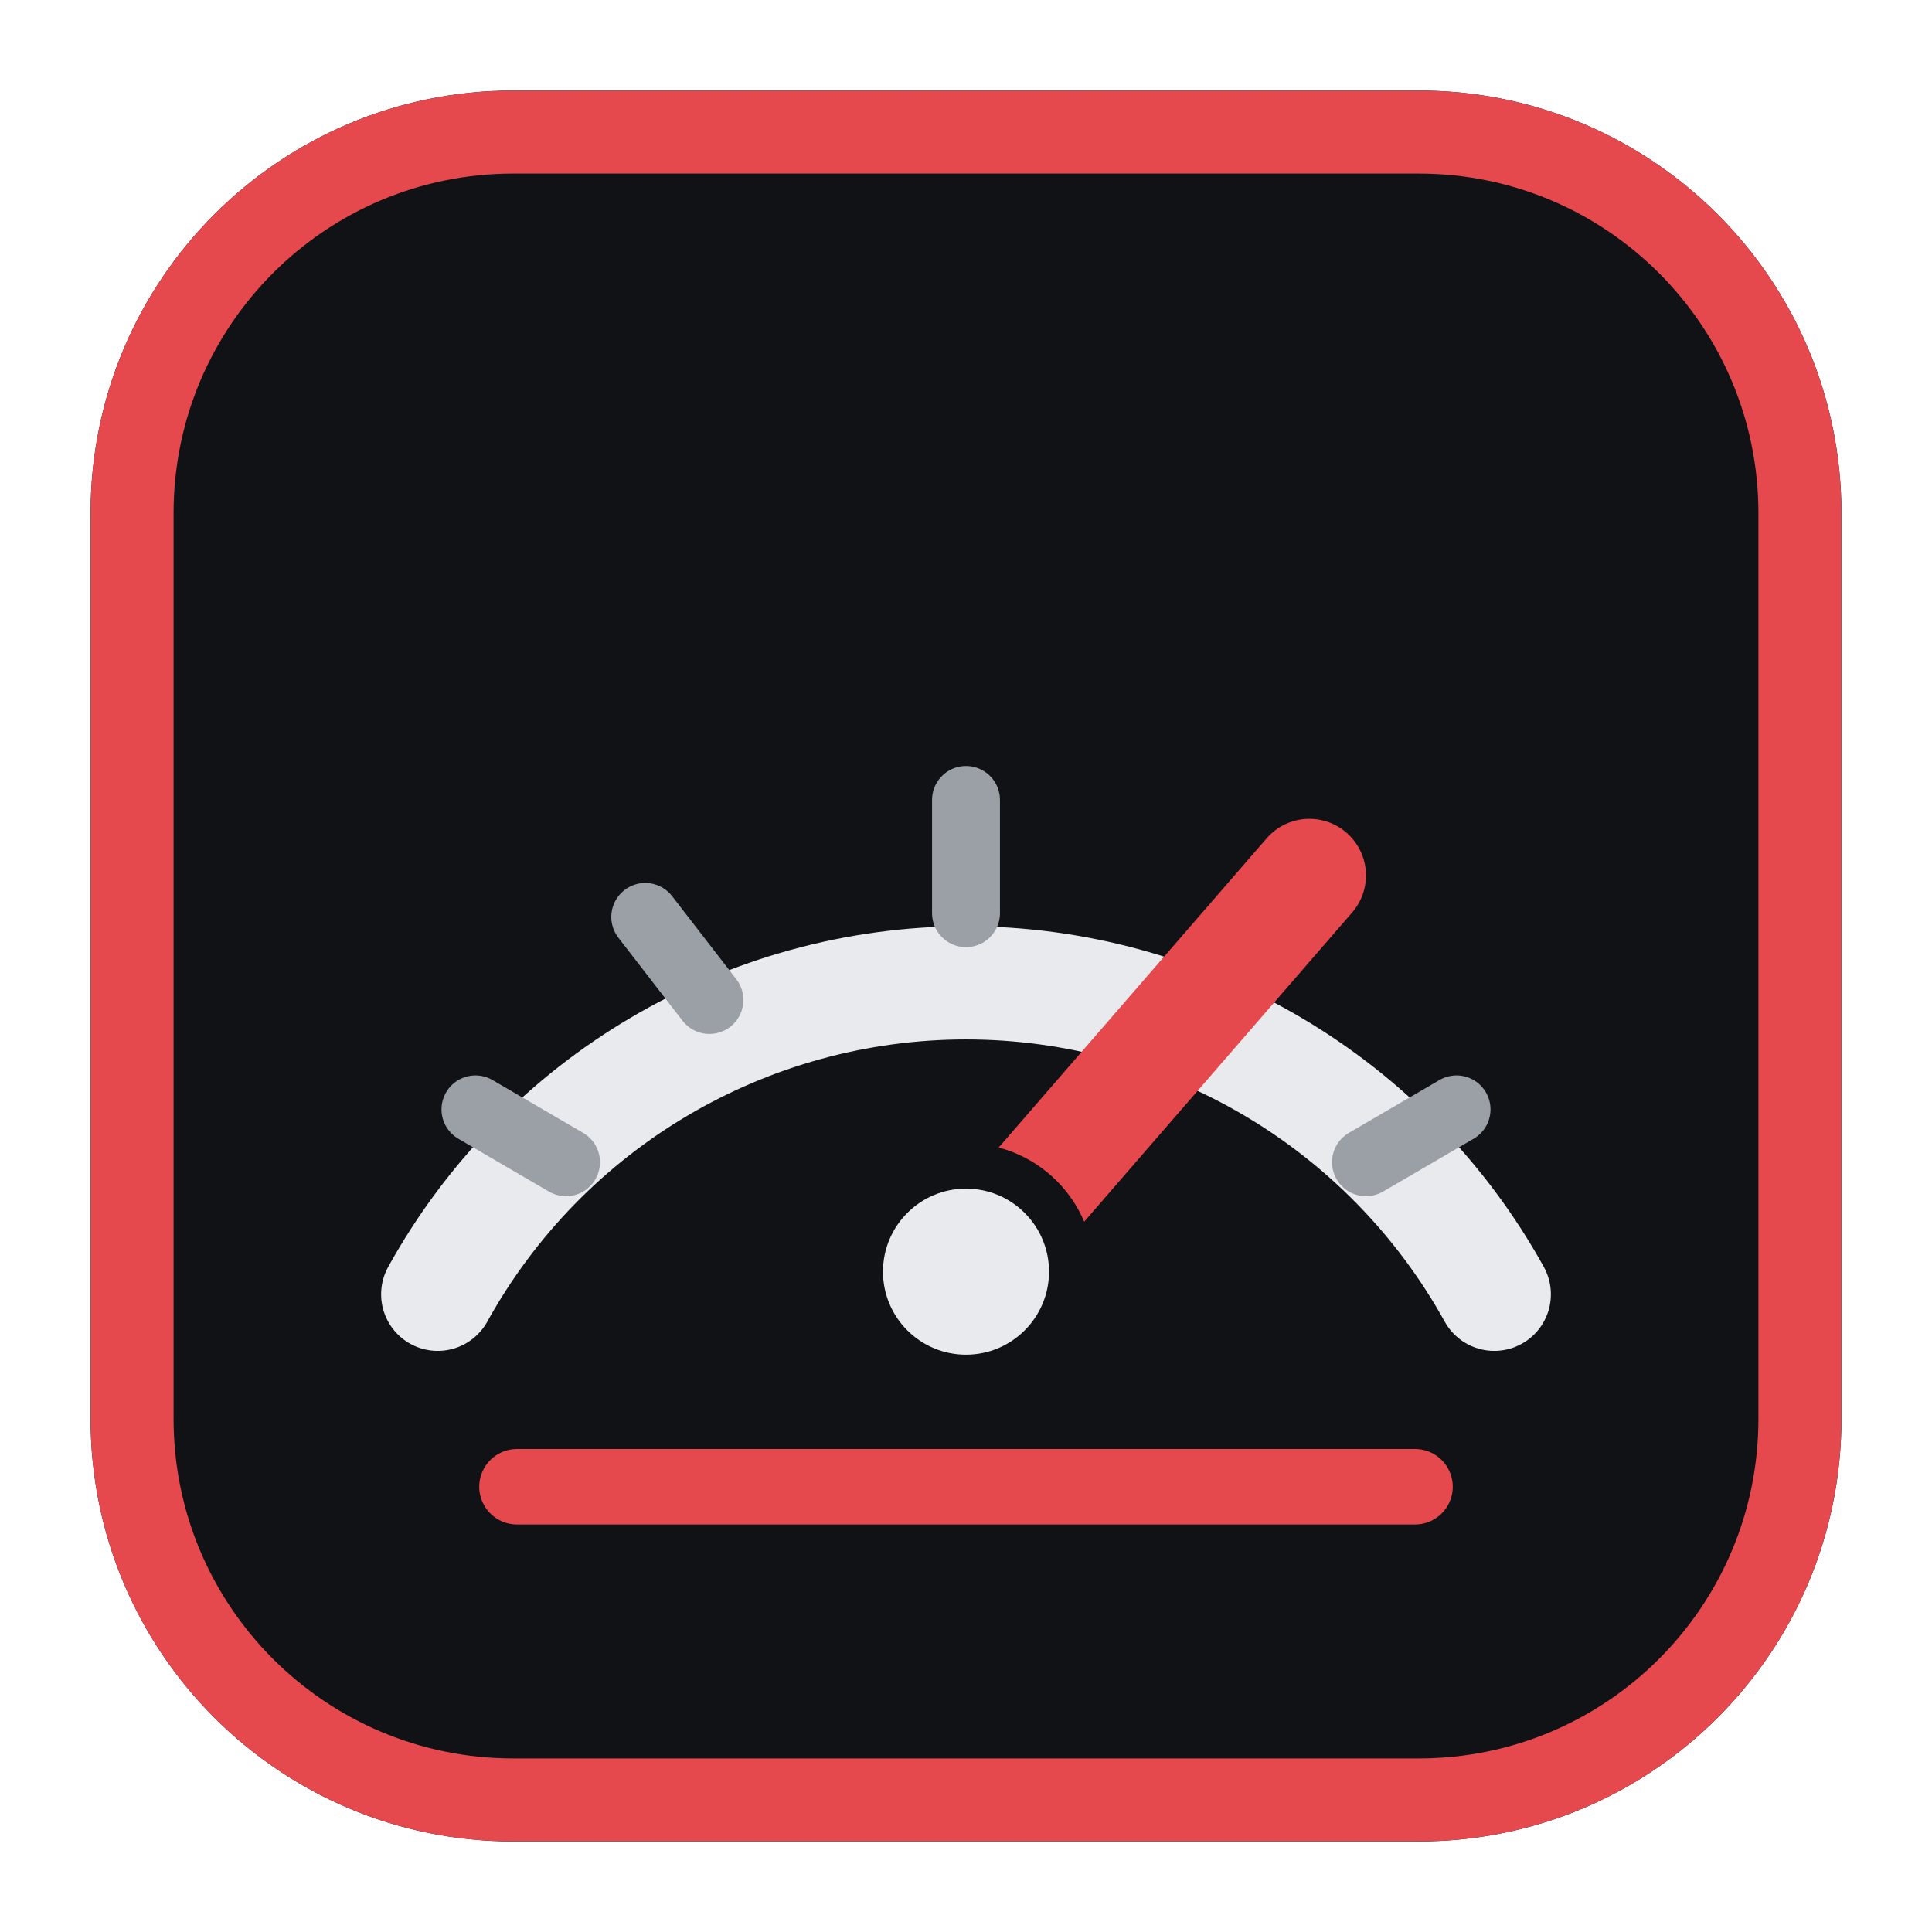
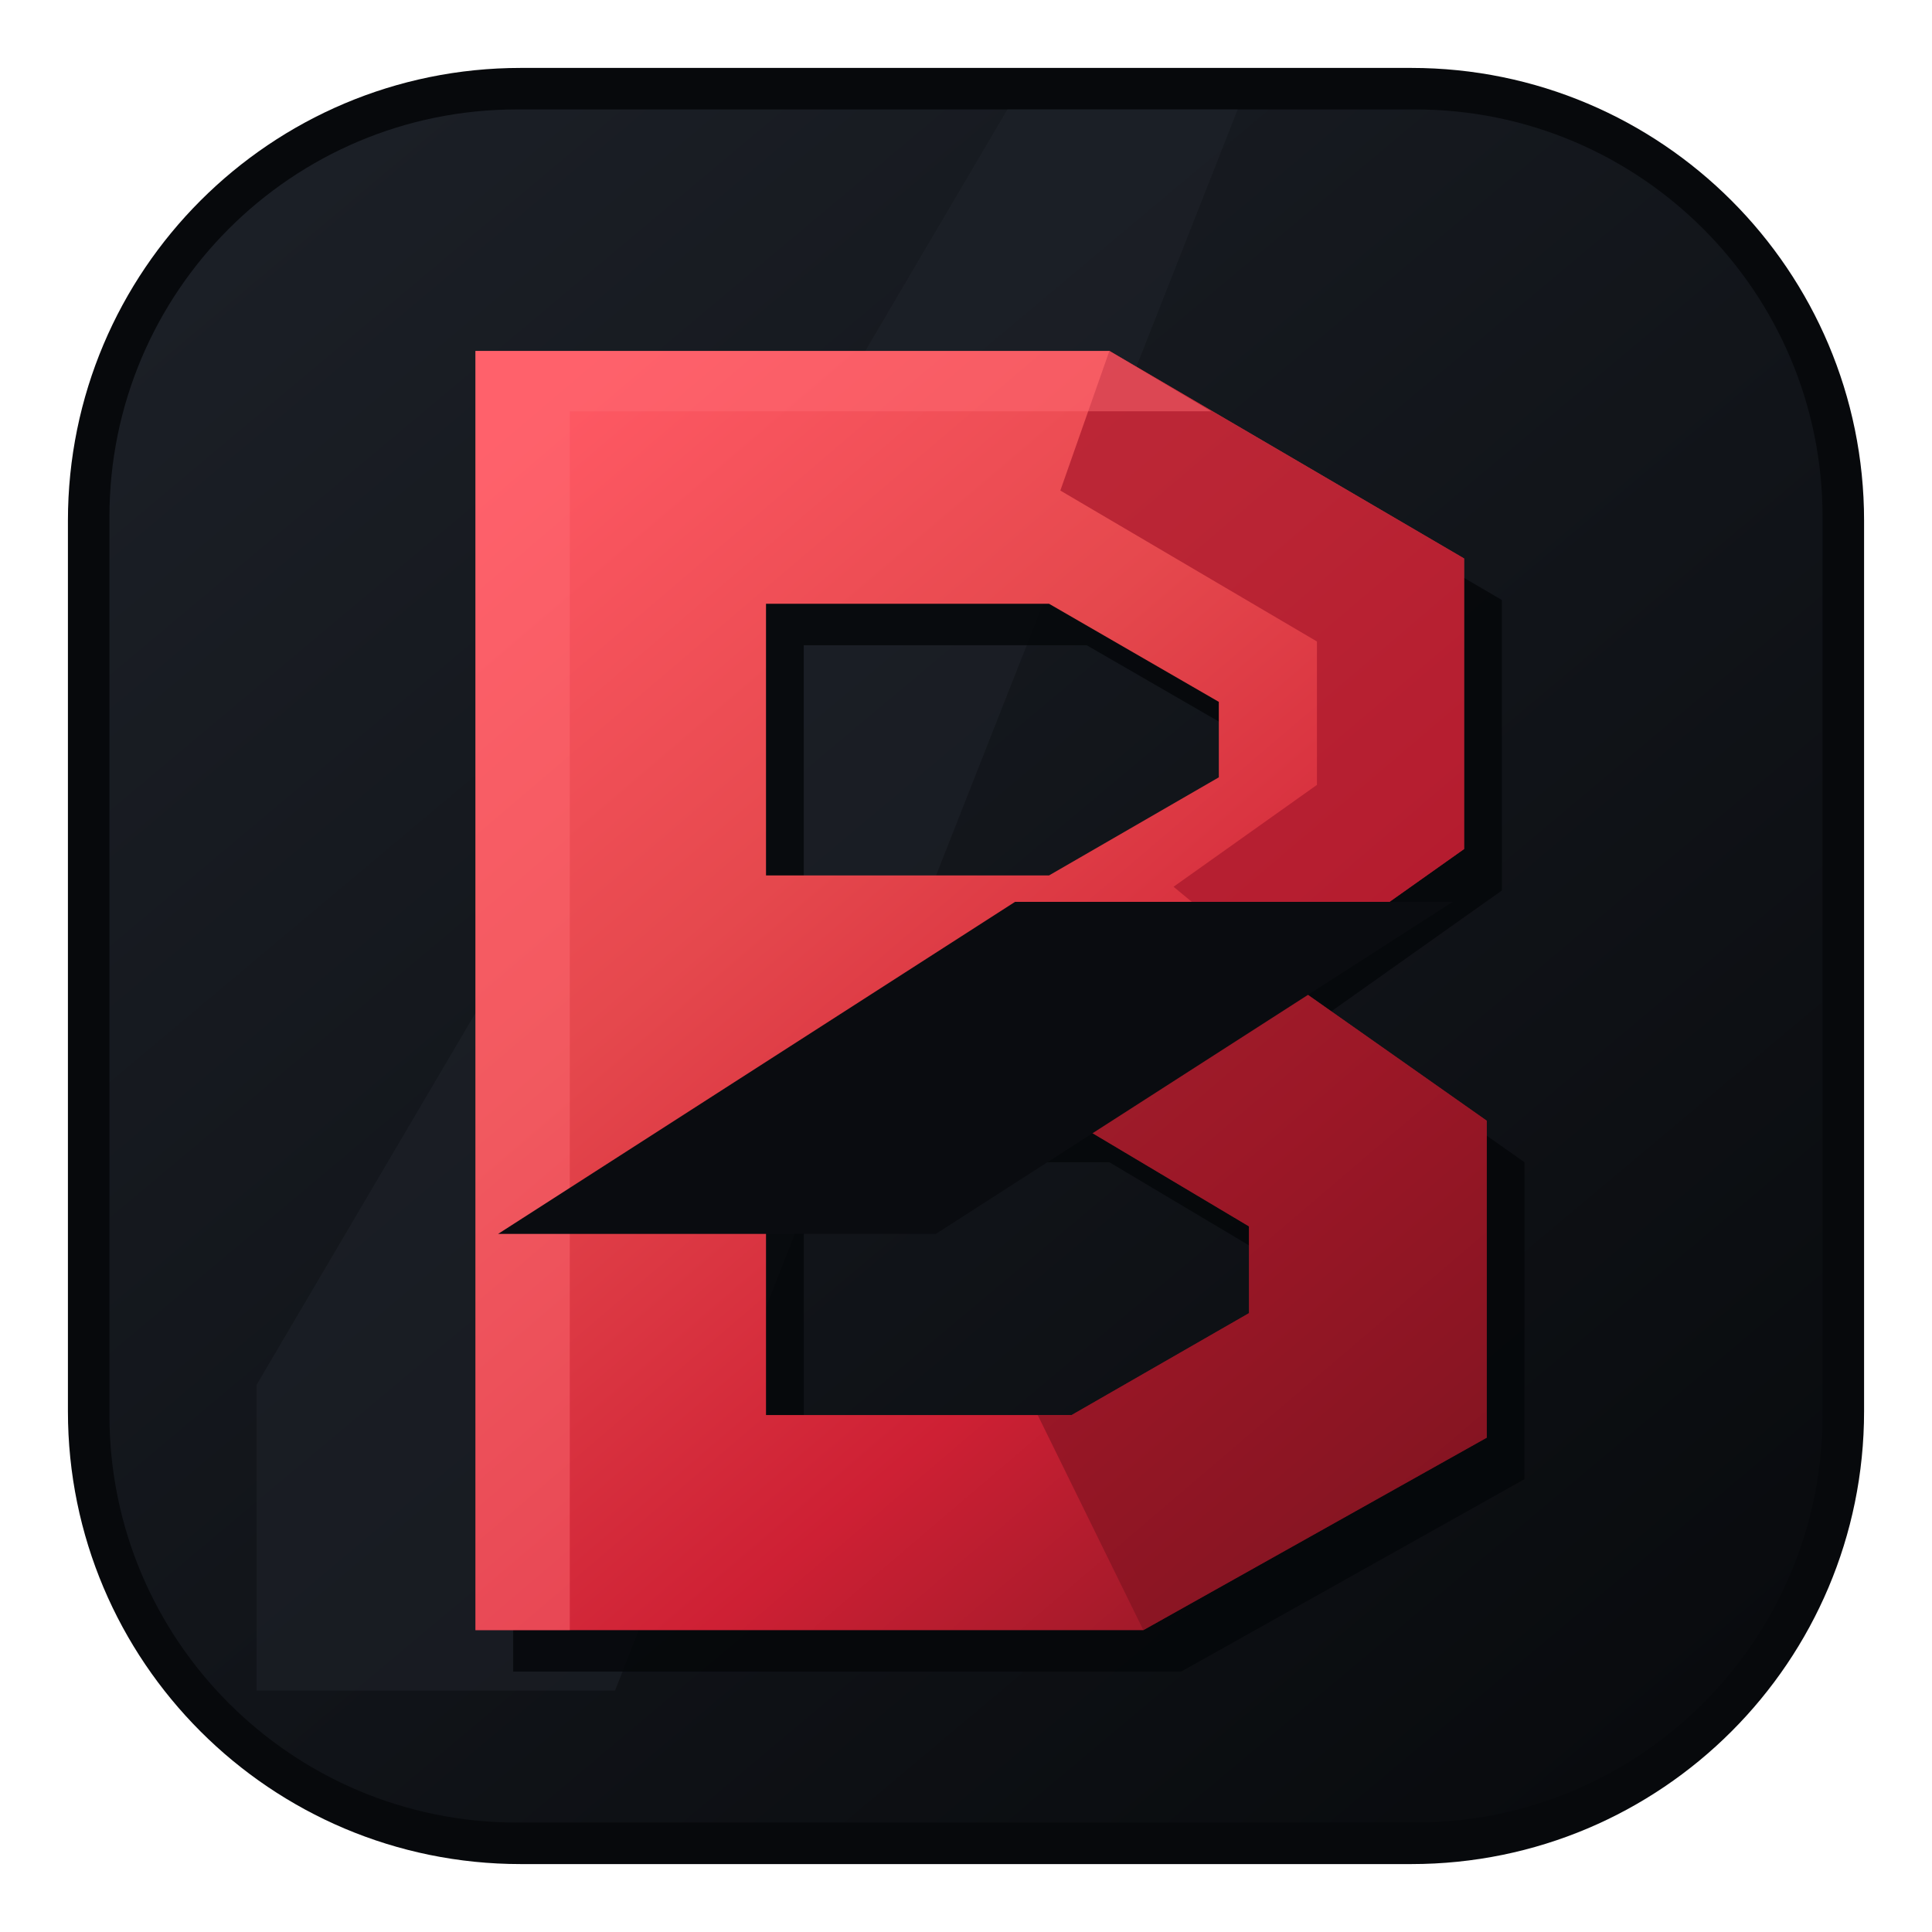
<svg xmlns="http://www.w3.org/2000/svg" viewBox="0 0 512 512">
-   <rect x="24" y="24" width="464" height="464" rx="112" fill="#101215" />
-   <rect x="35" y="35" width="442" height="442" rx="101" fill="none" stroke="#e5484d" stroke-width="22" />
-   <path d="M116 343a160 160 0 0 1 280 0" fill="none" stroke="#e8eaed" stroke-width="30" stroke-linecap="round" />
-   <path d="M150 308l-24-14M188 265l-17-22M256 242v-30M324 265l17-22M362 308l24-14" fill="none" stroke="#9aa0a6" stroke-width="18" stroke-linecap="round" />
-   <path d="M256 337l91-105" fill="none" stroke="#e5484d" stroke-width="30" stroke-linecap="round" />
-   <circle cx="256" cy="337" r="28" fill="#e8eaed" stroke="#101215" stroke-width="12" />
-   <path d="M137 394h238" fill="none" stroke="#e5484d" stroke-width="20" stroke-linecap="round" />
+   <defs>
+     <linearGradient id="background" x1="78" y1="48" x2="432" y2="470" gradientUnits="userSpaceOnUse">
+       <stop offset="0" stop-color="#1b1f26" />
+       <stop offset="0.55" stop-color="#111419" />
+       <stop offset="1" stop-color="#090b0e" />
+     </linearGradient>
+     <linearGradient id="red-face" x1="135" y1="112" x2="385" y2="405" gradientUnits="userSpaceOnUse">
+       <stop offset="0" stop-color="#ff5964" />
+       <stop offset="0.36" stop-color="#e5484d" />
+       <stop offset="0.72" stop-color="#ce2034" />
+       <stop offset="1" stop-color="#8f1725" />
+     </linearGradient>
+   </defs>
+   <rect x="18" y="18" width="476" height="476" rx="120" fill="#07090c" />
+   <rect x="29" y="29" width="454" height="454" rx="108" fill="url(#background)" />
+   <path d="M68 367 267 29h61L163 448H68Z" fill="#20242b" opacity="0.5" />
+   <path d="M126 93h168l94 55v77l-48 34 54 38v84l-91 51H126Zm77 67v72h75l45-26v-20l-45-26Zm0 137v78h81l47-27v-23l-47-28Z" fill="#040609" fill-rule="evenodd" opacity="0.8" transform="translate(10 11)" />
+   <path d="M126 93h168l94 55v77l-48 34 54 38v84l-91 51H126Zm77 67v72h75l45-26v-20l-45-26Zm0 137v78h81l47-27v-23l-47-28Z" fill="url(#red-face)" fill-rule="evenodd" />
+   <path d="m294 93 94 55v77l-48 34-29-24 38-27v-38l-68-40Z" fill="#a9182b" opacity="0.72" />
+   <path d="m340 259 54 38v84l-91 51-28-57h9l47-27v-23l-47-28Z" fill="#7c111f" opacity="0.62" />
+   <path d="M126 93h168l27 16H151v323h-25Z" fill="#ff6a72" opacity="0.48" />
+   <path d="m132 327 137-88h116l-137 88Z" fill="#0a0c10" />
</svg>
